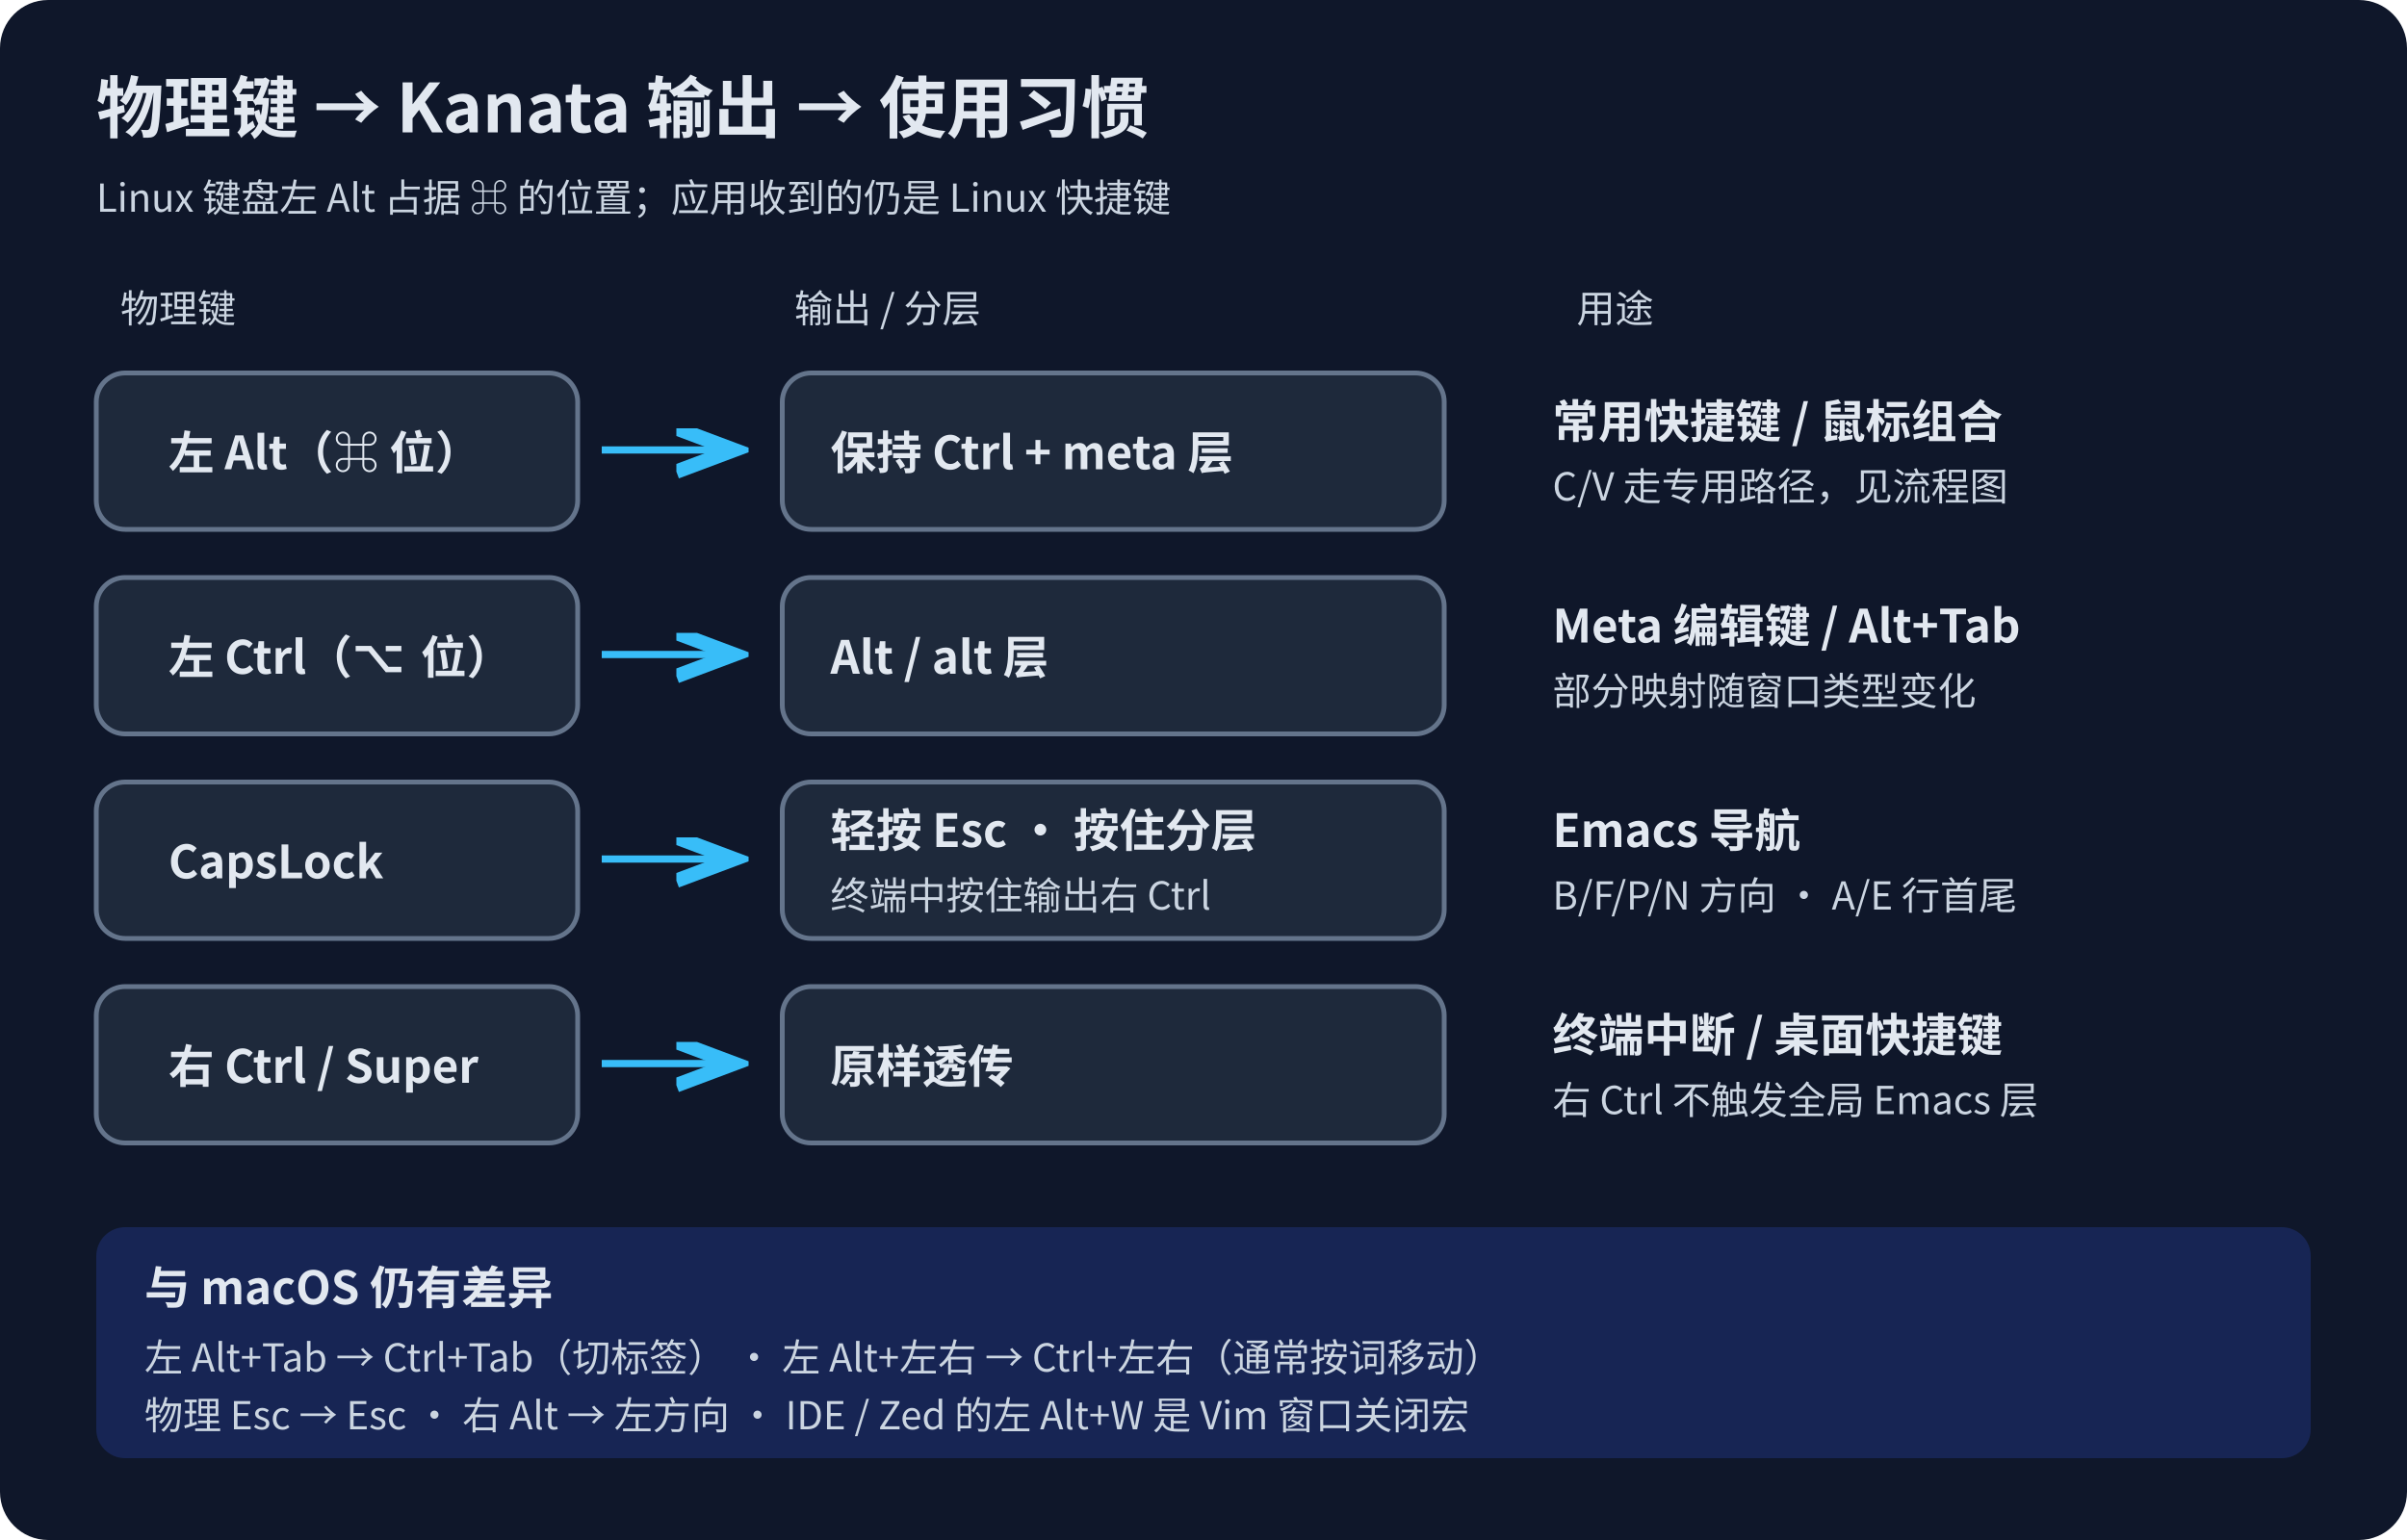
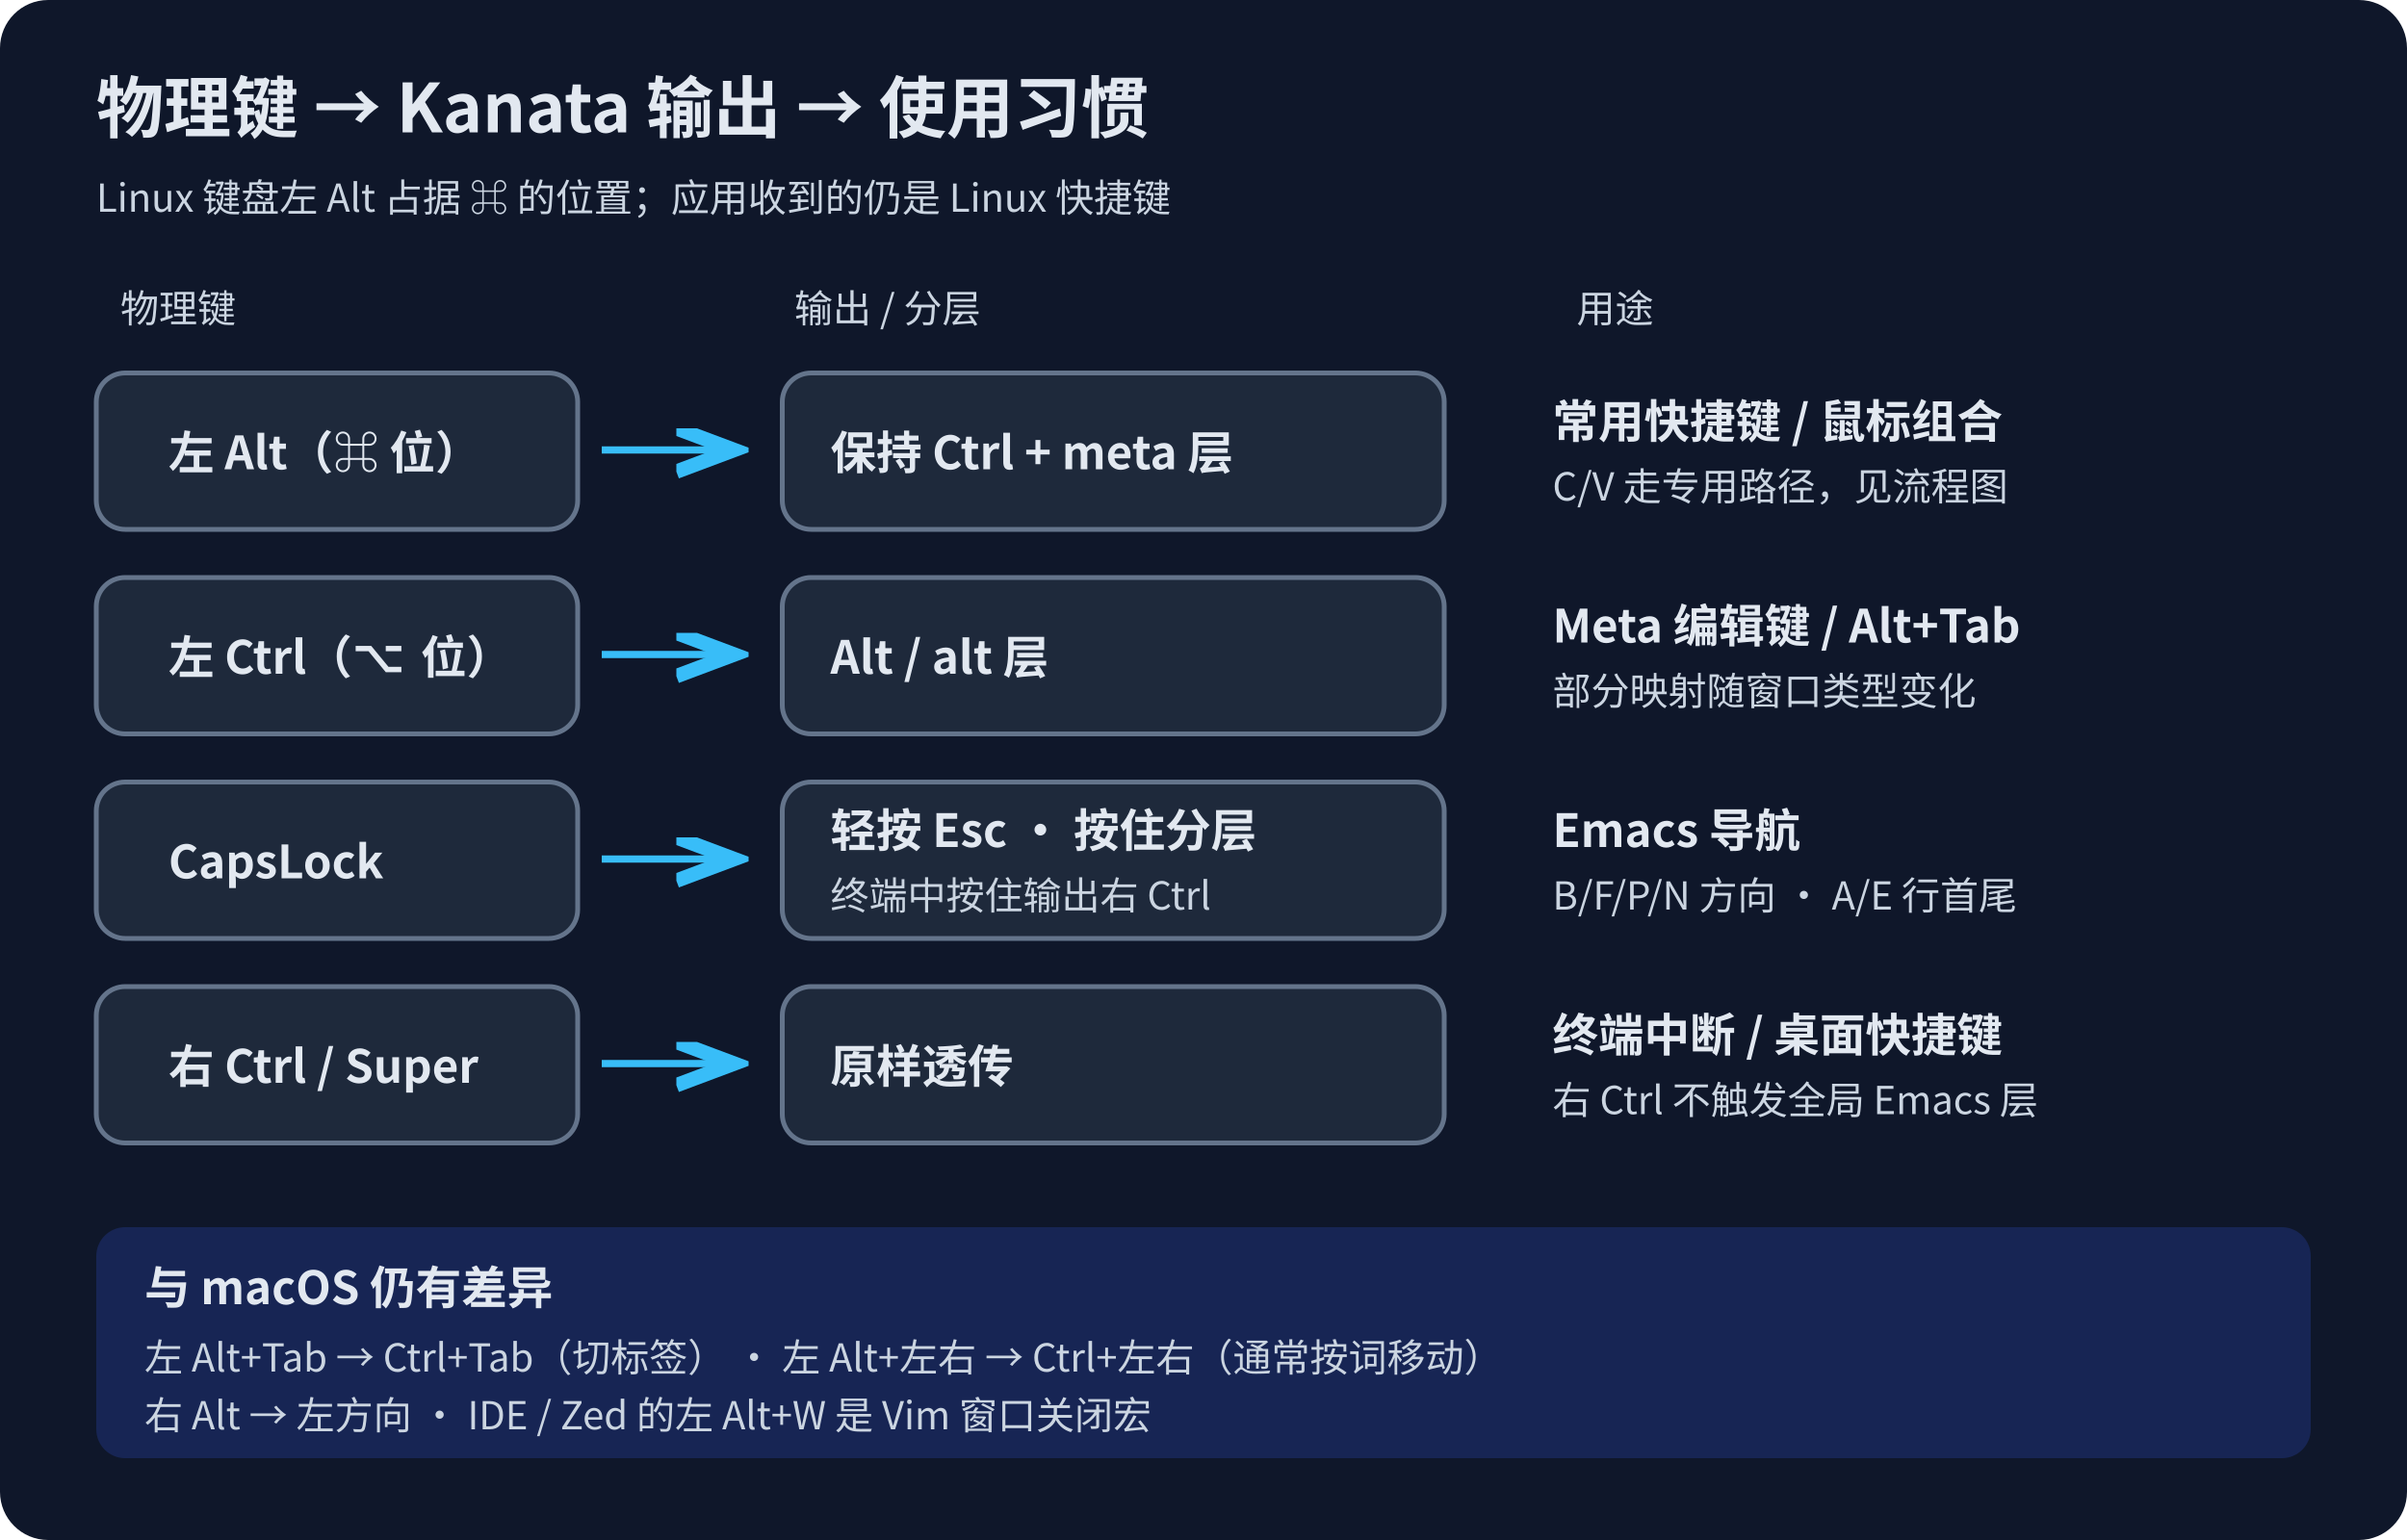
<svg xmlns="http://www.w3.org/2000/svg" width="1000" height="640" viewBox="0 0 1000 640" role="img" aria-labelledby="title desc">
  <defs>
    <style>text{font-family:system-ui,'Noto Sans CJK SC',sans-serif;fill:#e2e8f0}.h{font-size:28px;font-weight:700}.label{font-size:19px;font-weight:600}.small{font-size:16px;fill:#cbd5e1}.key{fill:#1e293b;stroke:#64748b;stroke-width:2}.arrow{stroke:#38bdf8;stroke-width:3;marker-end:url(#a)}</style>
    <marker id="a" markerWidth="10" markerHeight="10" refX="8" refY="3" orient="auto">
      <path d="M0 0L8 3L0 6" fill="none" stroke="#38bdf8" stroke-width="2" />
    </marker>
  </defs>
  <rect width="1000" height="640" rx="20" fill="#0f172a" />
  <text x="40" y="55" class="h">物理键 → Kanata 输出 → 使用习惯</text>
  <text x="40" y="88" class="small">Linux 键盘左 Alt 占据 ⌘ 的位置；应用收到的仍是 Linux 快捷键</text>
  <text x="50" y="134" class="small">物理键</text>
  <text x="330" y="134" class="small">输出 / 分层</text>
  <text x="655" y="134" class="small">用途</text>
  <g>
    <rect x="40" y="155" width="200" height="65" rx="12" class="key" />
    <text x="70" y="195" class="label">左 Alt（⌘ 位）</text>
    <path d="M250 187H305" class="arrow" />
    <rect x="325" y="155" width="275" height="65" rx="12" class="key" />
    <text x="345" y="195" class="label">保持 Ctrl + meta 层</text>
    <text x="645" y="182" class="label">常用快捷键 / 鼠标组合</text>
    <text x="645" y="208" class="small">C/V 走专用路径，见流程图</text>
    <rect x="40" y="240" width="200" height="65" rx="12" class="key" />
    <text x="70" y="280" class="label">左 Ctrl（⌥ 位）</text>
    <path d="M250 272H305" class="arrow" />
    <rect x="325" y="240" width="275" height="65" rx="12" class="key" />
    <text x="345" y="280" class="label">Alt / alt 层</text>
    <text x="645" y="267" class="label">Meta 编辑键 / Alt+Tab</text>
    <text x="645" y="293" class="small">部分映射随窗口类型变化</text>
    <rect x="40" y="325" width="200" height="65" rx="12" class="key" />
    <text x="70" y="365" class="label">CapsLock</text>
    <path d="M250 357H305" class="arrow" />
    <rect x="325" y="325" width="275" height="65" rx="12" class="key" />
    <text x="345" y="352" class="label">轻按 Esc · 按住分层</text>
    <text x="345" y="378" class="small">终端中按住输出右 Ctrl</text>
    <text x="645" y="352" class="label">Emacs 导航</text>
    <text x="645" y="378" class="small">B/F/P/N 方向 · A/E 行首尾</text>
    <rect x="40" y="410" width="200" height="65" rx="12" class="key" />
    <text x="70" y="450" class="label">右 Ctrl / Super</text>
    <path d="M250 442H305" class="arrow" />
    <rect x="325" y="410" width="275" height="65" rx="12" class="key" />
    <text x="345" y="450" class="label">原样透传</text>
    <text x="645" y="437" class="label">终端中断 / 桌面快捷键</text>
    <text x="645" y="463" class="small">右 Ctrl 不触发全局 Emacs 层</text>
  </g>
  <rect x="40" y="510" width="920" height="96" rx="12" fill="#172554" />
  <text x="60" y="542" class="label">与 macOS 仍有差异</text>
  <text x="60" y="570" class="small">左 Alt+Tab → Ctrl+Tab（切标签） · 左 Alt+左右 → Ctrl+左右（通常按词移动）</text>
-   <text x="60" y="594" class="small">物理 Esc → Esc · 右 Alt → 左方向 · IDE / Zed 的左 Alt+W 是 Vim 窗口关闭宏</text>
+   <text x="60" y="594" class="small">右 Alt → 左方向 · IDE / Zed 的左 Alt+W 是 Vim 窗口关闭宏</text>
</svg>
